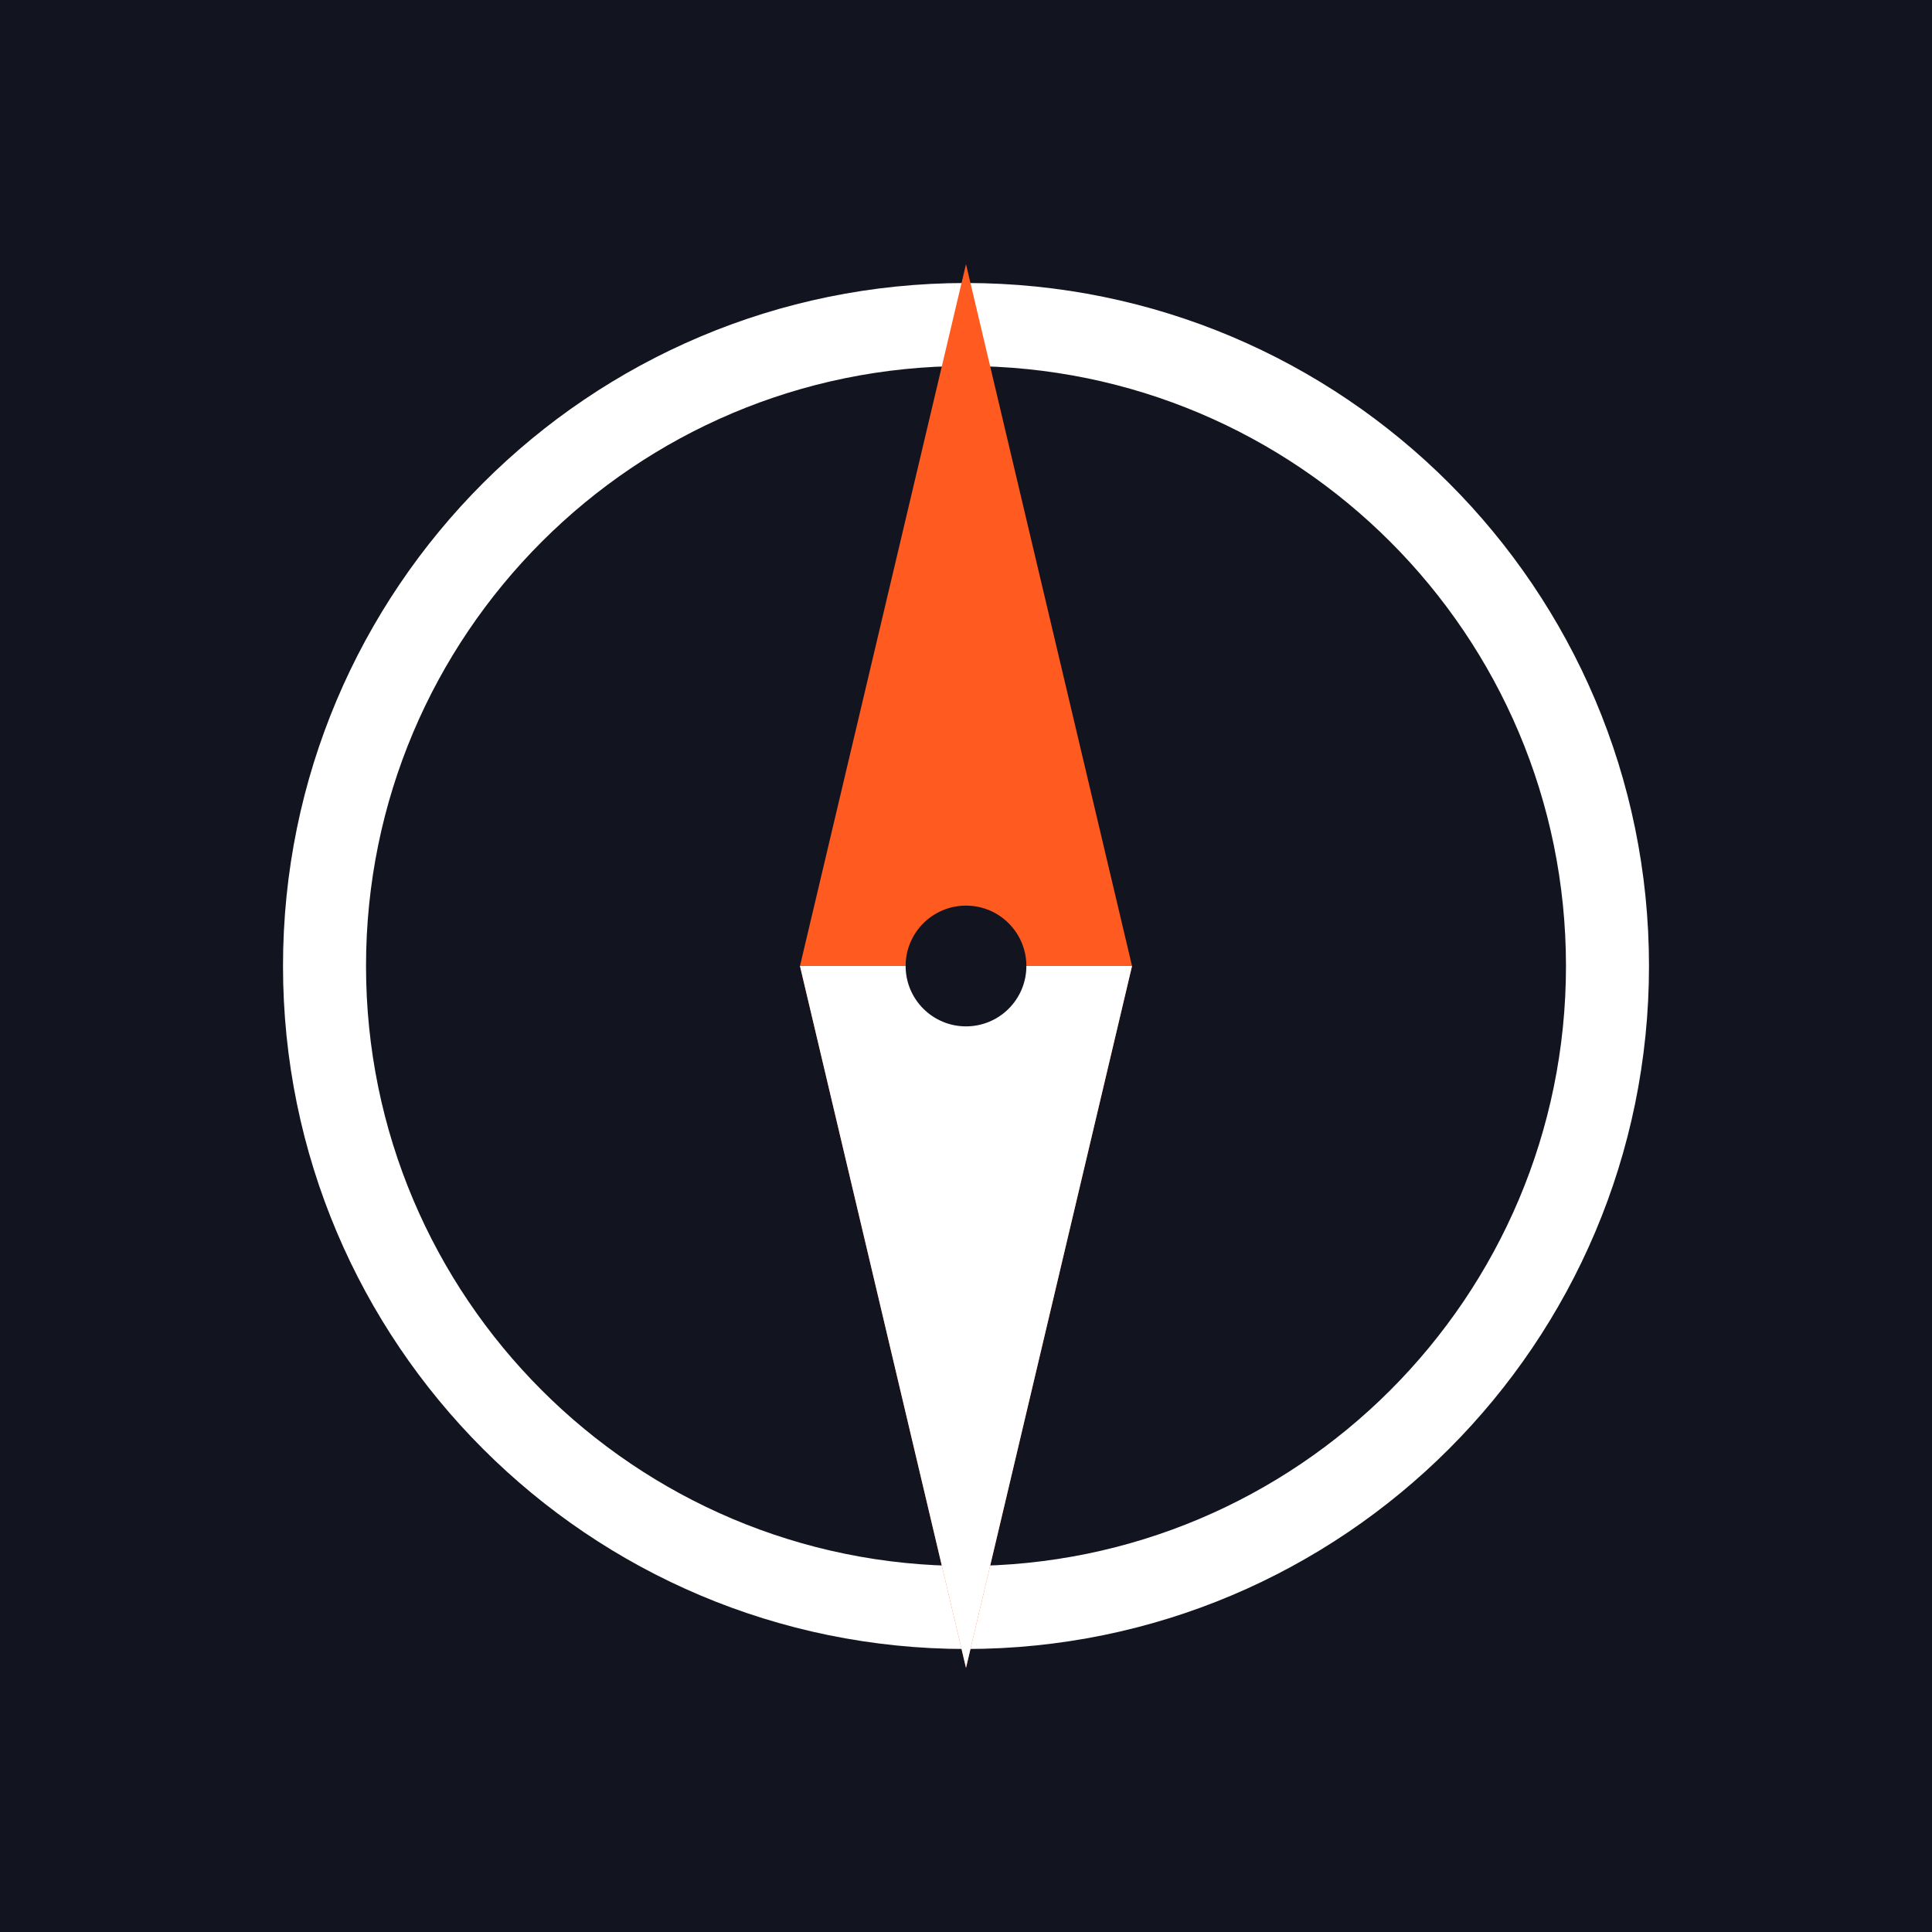
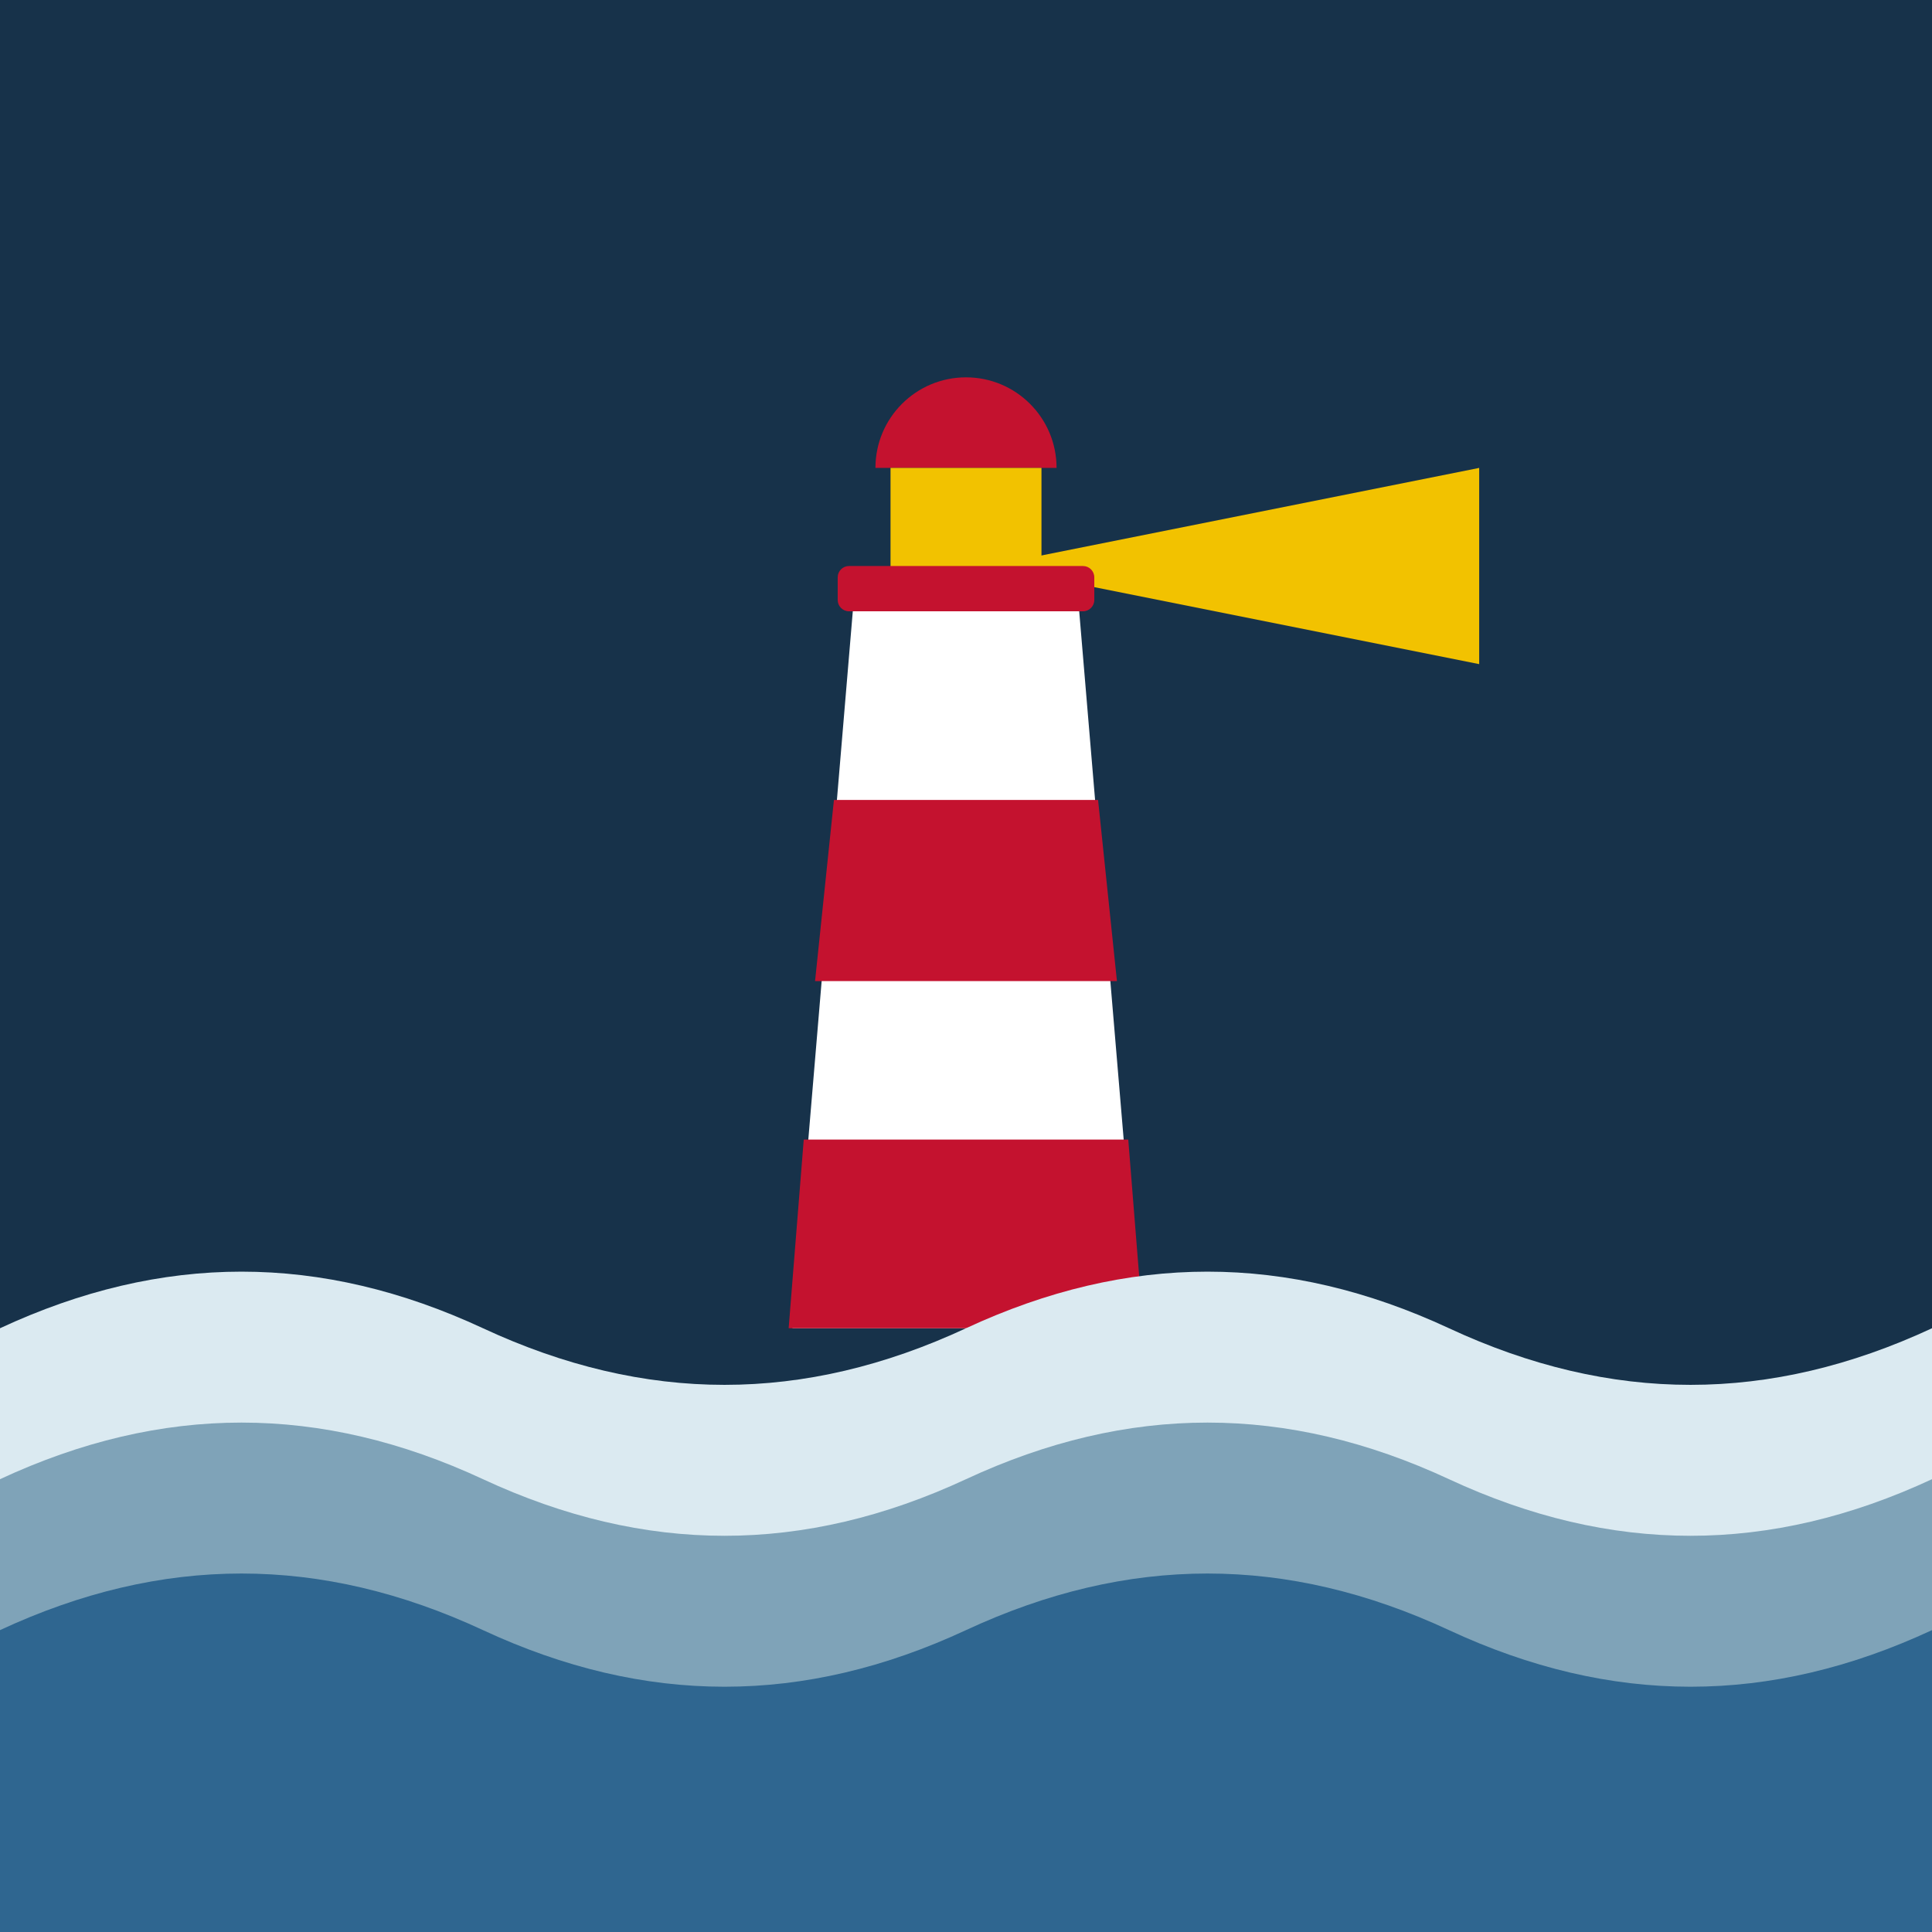
<svg xmlns="http://www.w3.org/2000/svg" viewBox="0 0 512 512">
-   <rect width="512" height="512" fill="#12141f" />
-   <circle cx="256" cy="256" r="170" fill="none" stroke="#fff" stroke-width="22" />
-   <path d="M256 70 L300 256 L256 442 L212 256Z" fill="#ff5a1f" />
-   <path d="M256 442 L212 256 L300 256Z" fill="#fff" />
-   <circle cx="256" cy="256" r="16" fill="#12141f" />
+   <rect width="512" height="512" fill="#17324a" />
+   <path d="M262 150 L392 124 L392 176 Z" fill="#f2c200" />
+   <path d="M232 124 a24 24 0 0 1 48 0 Z" fill="#c4122f" />
+   <rect x="236" y="124" width="40" height="28" fill="#f2c200" />
+   <rect x="222" y="150" width="68" height="12" rx="3" fill="#c4122f" />
+   <path d="M226 162 h60 l16 190 h-92 Z" fill="#fff" />
+   <path d="M221 212 h70 l5 48 h-80 Z M213 302 h86 l4 50 h-94 Z" fill="#c4122f" />
+   <path d="M0 352 C43 332 85 332 128 352 S213 372 256 352 S341 332 384 352 S469 372 512 352 V512 H0 Z" fill="#dbeaf1" />
+   <path d="M0 392 C43 372 85 372 128 392 S213 412 256 392 S341 372 384 392 S469 412 512 392 V512 H0 Z" fill="#7fa3b8" />
+   <path d="M0 432 C43 412 85 412 128 432 S213 452 256 432 S341 412 384 432 S469 452 512 432 V512 H0 Z" fill="#2f6690" />
</svg>
